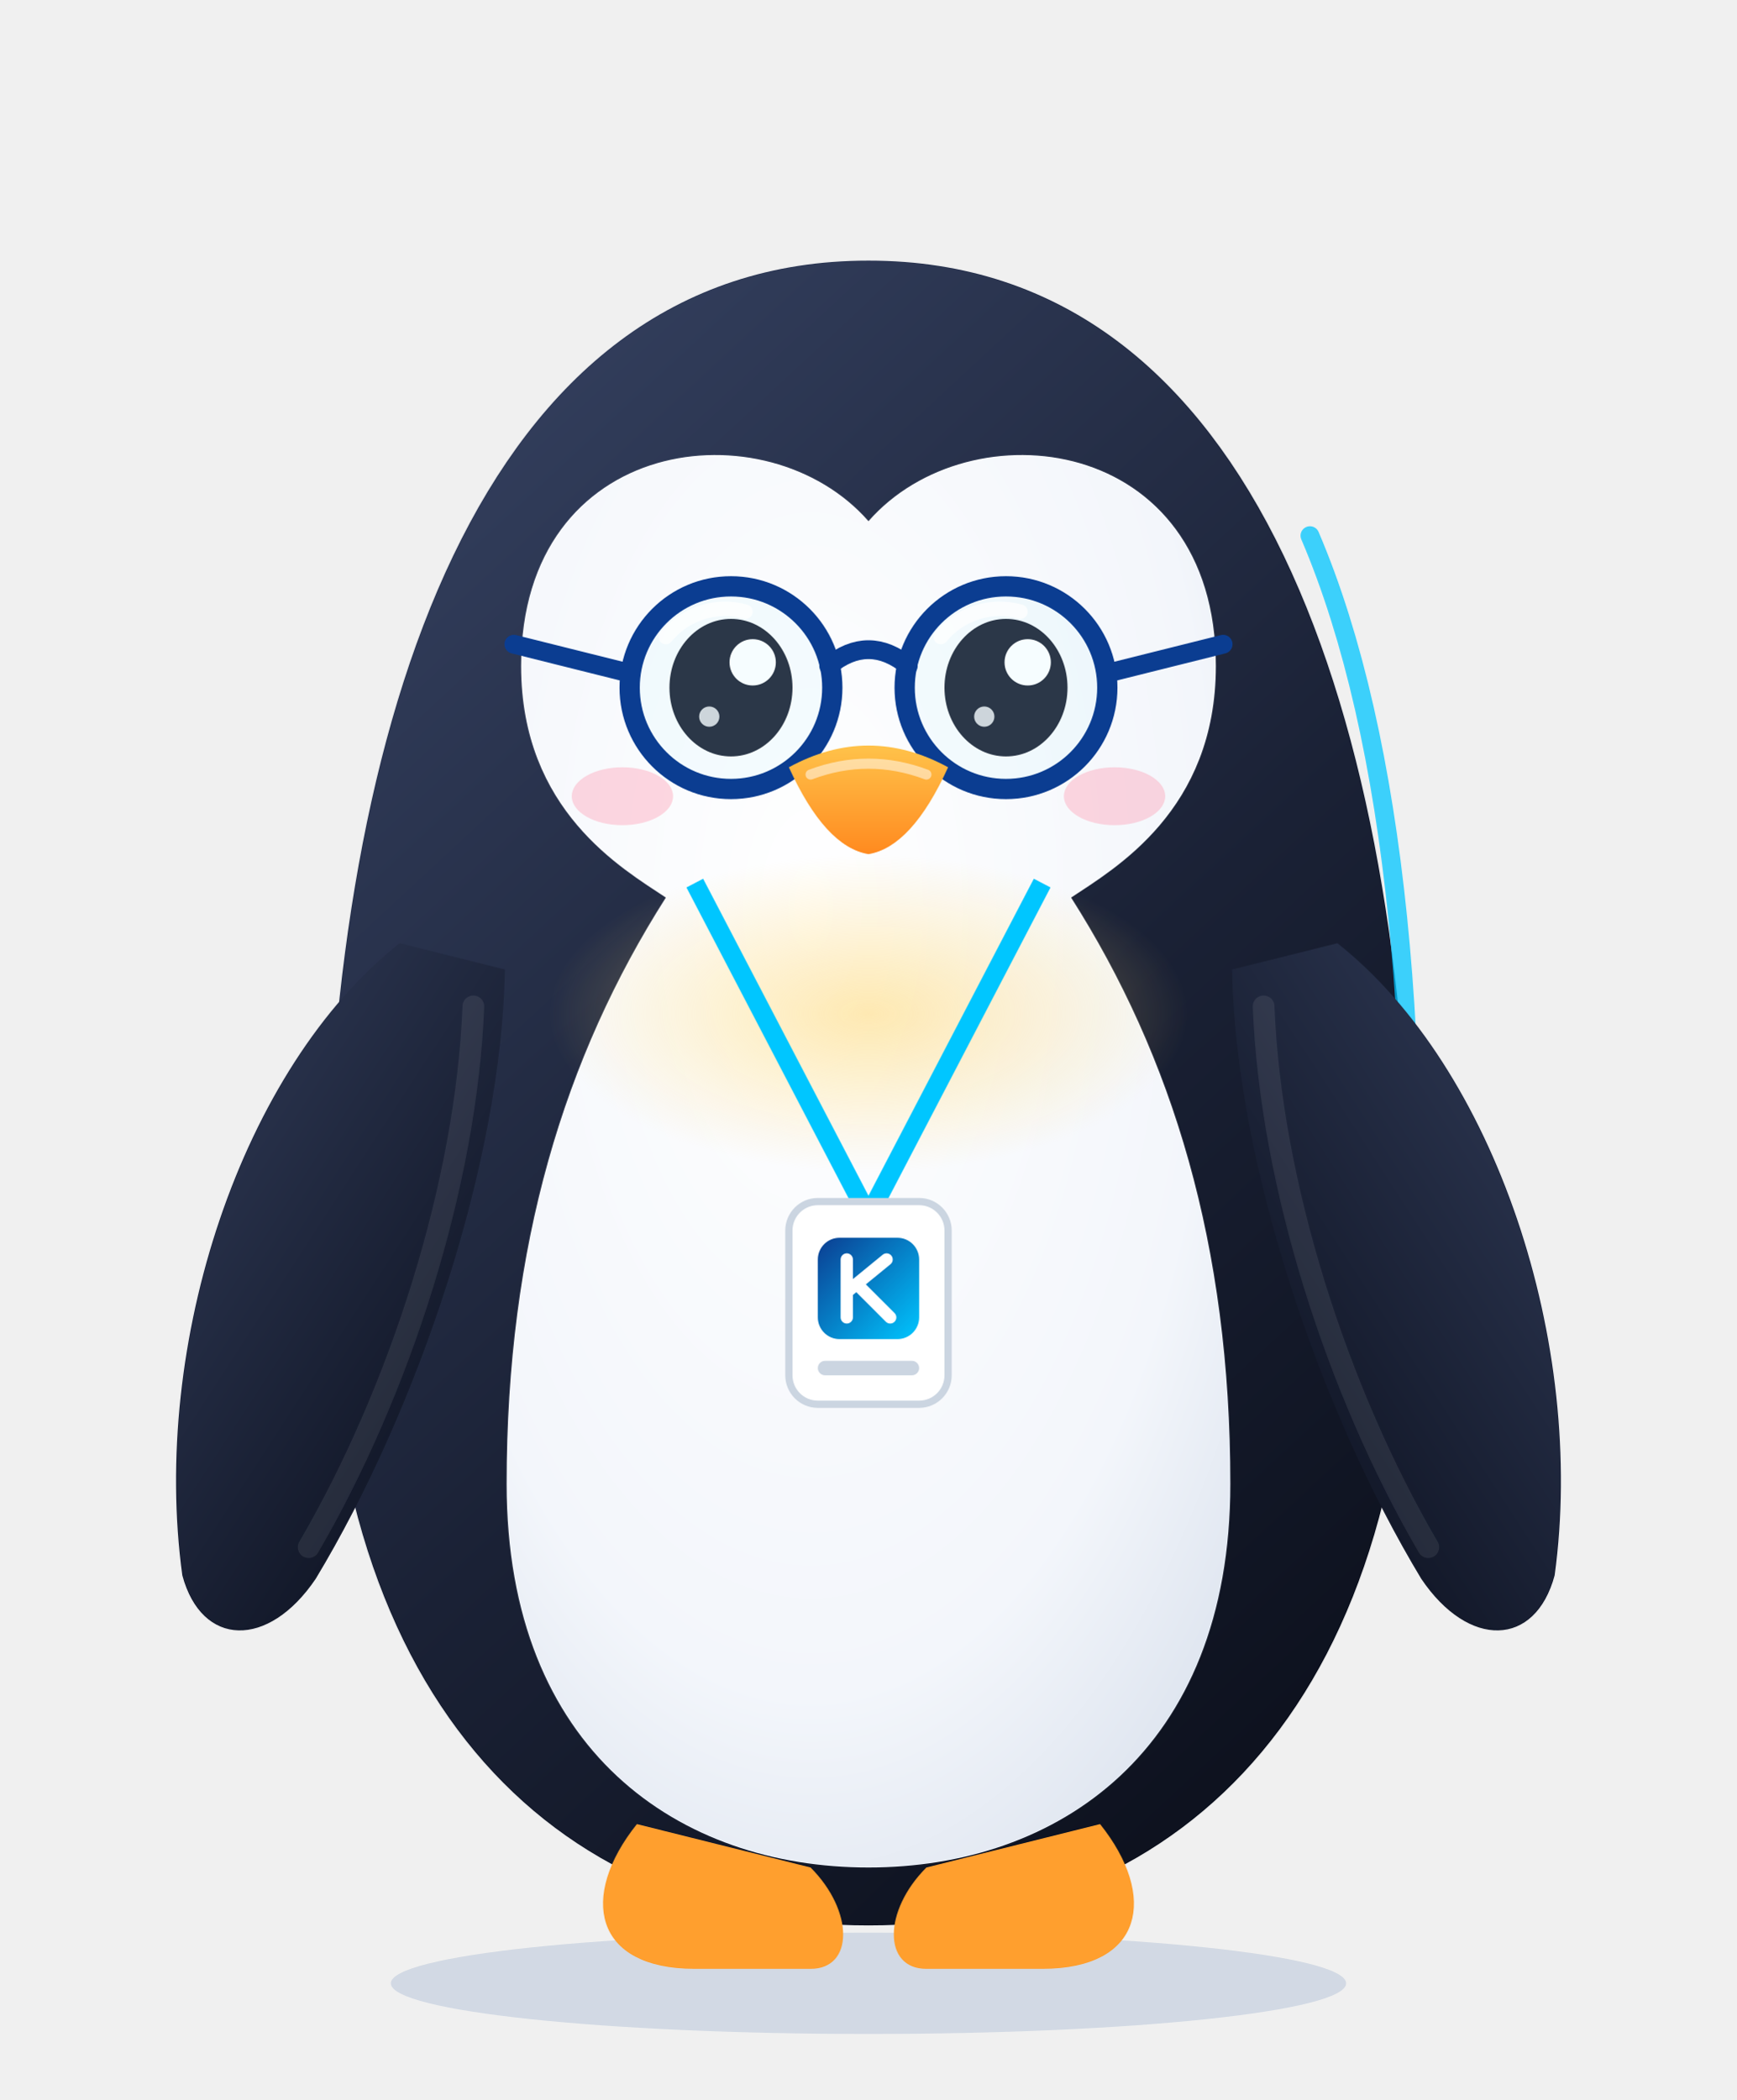
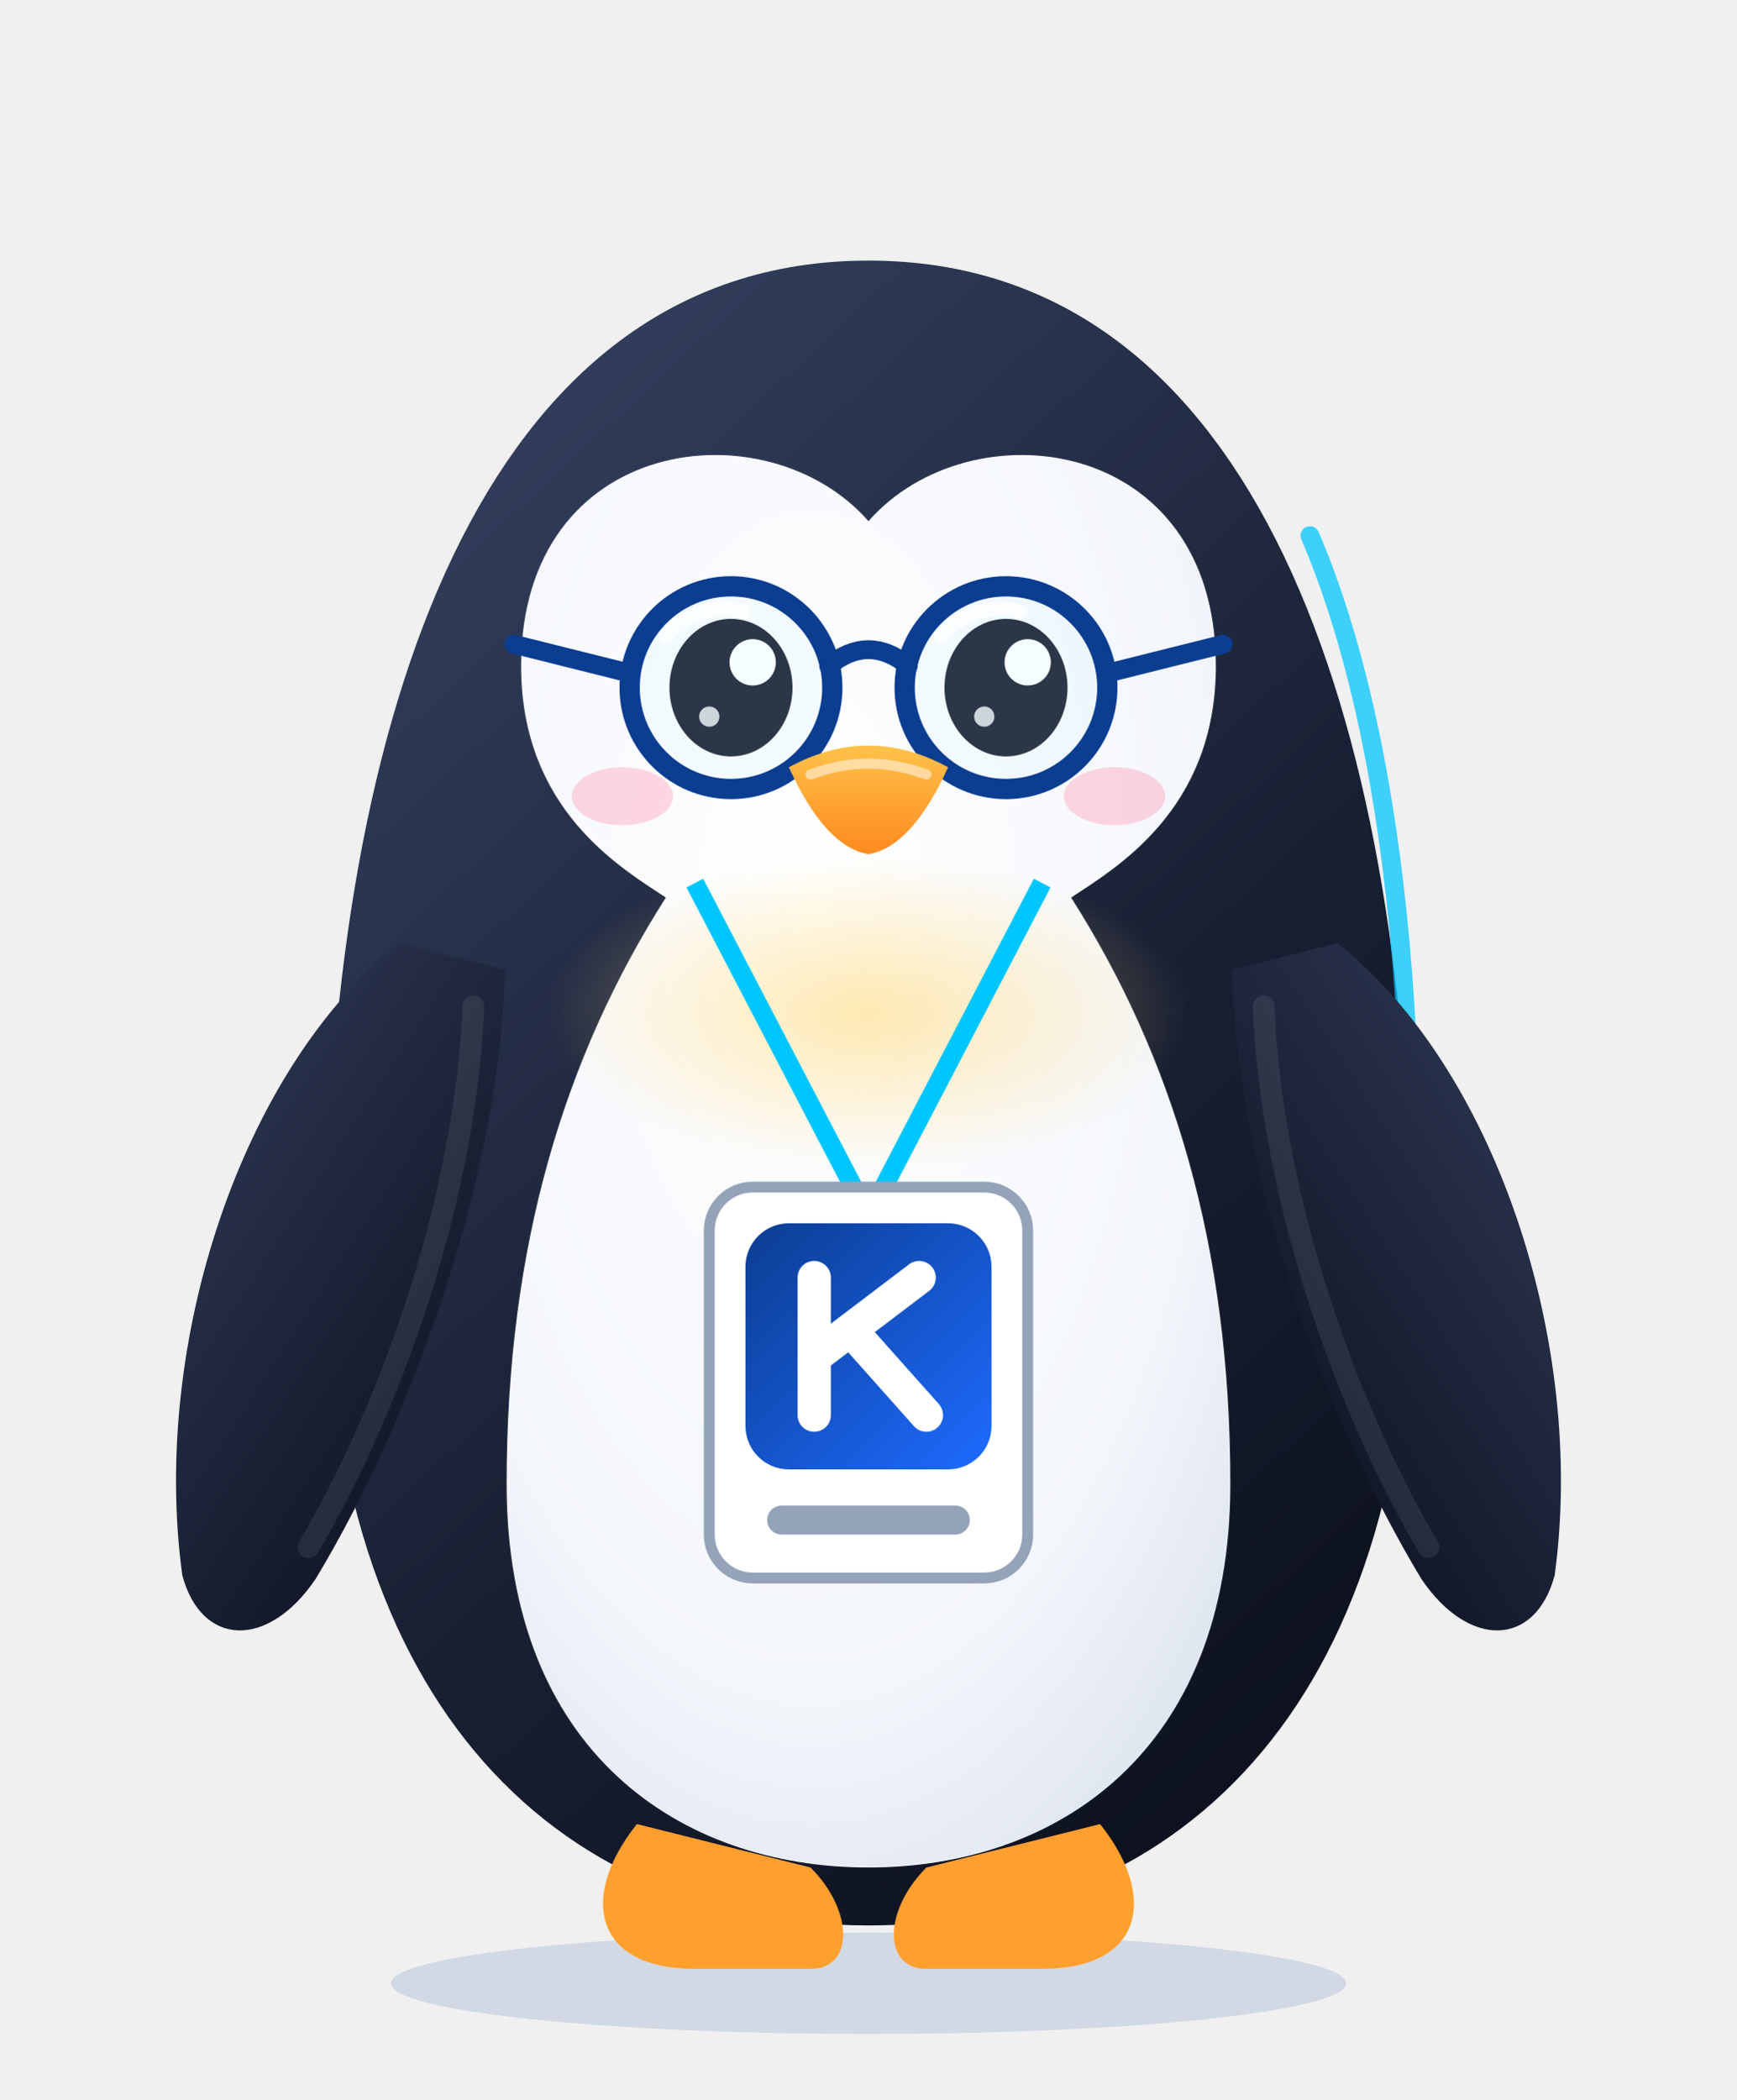
<svg xmlns="http://www.w3.org/2000/svg" viewBox="0 0 240 290" role="img" aria-label="Krewoxa penguin mascot — standing">
  <defs>
    <linearGradient id="kp-body" x1="0.2" y1="0" x2="0.8" y2="1">
      <stop offset="0" stop-color="#34405F" />
      <stop offset="0.55" stop-color="#1A2135" />
      <stop offset="1" stop-color="#0C101C" />
    </linearGradient>
    <linearGradient id="kp-fl" x1="0" y1="0" x2="1" y2="1">
      <stop offset="0" stop-color="#2C3651" />
      <stop offset="1" stop-color="#0E1322" />
    </linearGradient>
    <radialGradient id="kp-belly" cx="0.42" cy="0.32" r="0.8">
      <stop offset="0" stop-color="#FFFFFF" />
      <stop offset="0.7" stop-color="#F3F6FB" />
      <stop offset="1" stop-color="#DCE3EE" />
    </radialGradient>
    <linearGradient id="kp-beak" x1="0" y1="0" x2="0" y2="1">
      <stop offset="0" stop-color="#FFC24A" />
      <stop offset="1" stop-color="#FF8A1F" />
    </linearGradient>
    <radialGradient id="kp-chest" cx="0.5" cy="0.5" r="0.5">
      <stop offset="0" stop-color="#FFD873" stop-opacity="0.55" />
      <stop offset="1" stop-color="#FFD873" stop-opacity="0" />
    </radialGradient>
    <linearGradient id="kp-brand" x1="0" y1="0" x2="1" y2="1">
      <stop offset="0" stop-color="#0B3D91" />
-       <stop offset="1" stop-color="#00C6FF" />
+       <stop offset="1" stop-color="#1E6BFF" />
    </linearGradient>
  </defs>
  <ellipse cx="120" cy="274" rx="66" ry="7" fill="#0B3D91" opacity=".13" />
  <path d="M120 36 C174 36 194 100 195 170 C196 234 164 266 120 266 C76 266 44 234 45 170 C46 100 66 36 120 36 Z" fill="url(#kp-body)" />
  <path d="M120 72 C106 56 72 60 72 92 C72 112 86 120 92 124 C78 146 70 172 70 205 C70 242 94 258 120 258 C146 258 170 242 170 205 C170 172 162 146 148 124 C154 120 168 112 168 92 C168 60 134 56 120 72 Z" fill="url(#kp-belly)" />
  <ellipse cx="120" cy="140" rx="44" ry="22" fill="url(#kp-chest)" />
  <path d="M181 74 C193 102 197 146 194 196" fill="none" stroke="#00C6FF" stroke-width="2.6" stroke-linecap="round" opacity=".75" />
  <path d="M88 252 C80 262 82 272 96 272 L112 272 C118 272 118 264 112 258 Z" fill="#FF9F2E" />
  <path d="M152 252 C160 262 158 272 144 272 L128 272 C122 272 122 264 128 258 Z" fill="#FF9F2E" />
  <path d="M96 122 L120 168 L144 122" fill="none" stroke="#00C6FF" stroke-width="2.6" stroke-linejoin="round" />
-   <rect x="109" y="166" width="22" height="28" rx="4" fill="#fff" stroke="#CBD5E1" />
-   <rect x="113" y="171" width="14" height="14" rx="3" fill="url(#kp-brand)" />
-   <path d="M117 174 V182 M117 178.5 L122.5 174 M118.5 177.5 L123 182" fill="none" stroke="#fff" stroke-width="1.7" stroke-linecap="round" />
-   <rect x="113" y="188" width="14" height="2" rx="1" fill="#CBD5E1" />
+   <rect x="98" y="164" width="44" height="54" rx="6" fill="#fff" stroke="#94A3B8" stroke-width="1.5" />
+   <rect x="103" y="169" width="34" height="34" rx="6" fill="url(#kp-brand)" />
+   <path d="M112.5 176.5 V195.5 M112.5 187.5 L127 176.5 M117.5 183.7 L128 195.5" fill="none" stroke="#fff" stroke-width="4.6" stroke-linecap="round" stroke-linejoin="round" />
+   <rect x="106" y="208" width="28" height="4" rx="2" fill="#94A3B8" />
  <ellipse cx="101" cy="95" rx="8.5" ry="9.5" fill="#141A2B" />
  <circle cx="104" cy="91.5" r="3.2" fill="#fff" />
  <circle cx="98" cy="99" r="1.4" fill="#fff" opacity=".8" />
  <ellipse cx="139" cy="95" rx="8.5" ry="9.5" fill="#141A2B" />
  <circle cx="142" cy="91.5" r="3.2" fill="#fff" />
  <circle cx="136" cy="99" r="1.4" fill="#fff" opacity=".8" />
  <path d="M87 93 L71 89" stroke="#0B3D91" stroke-width="2.6" stroke-linecap="round" />
  <path d="M153 93 L169 89" stroke="#0B3D91" stroke-width="2.6" stroke-linecap="round" />
  <path d="M114.5 92 Q120 87.5 125.5 92" fill="none" stroke="#0B3D91" stroke-width="2.6" stroke-linecap="round" />
  <circle cx="101" cy="95" r="14" fill="#BFEFFF" fill-opacity=".14" stroke="#0B3D91" stroke-width="2.8" />
  <path d="M92 88 A10.5 10.5 0 0 1 103 84.5" fill="none" stroke="#fff" stroke-opacity=".75" stroke-width="2" stroke-linecap="round" />
  <circle cx="139" cy="95" r="14" fill="#BFEFFF" fill-opacity=".14" stroke="#0B3D91" stroke-width="2.8" />
  <path d="M130 88 A10.5 10.5 0 0 1 141 84.5" fill="none" stroke="#fff" stroke-opacity=".75" stroke-width="2" stroke-linecap="round" />
  <ellipse cx="86" cy="110" rx="7" ry="4" fill="#FF8FA8" opacity=".35" />
  <ellipse cx="154" cy="110" rx="7" ry="4" fill="#FF8FA8" opacity=".35" />
  <path d="M109 106 Q120 100 131 106 Q126 117 120 118 Q114 117 109 106 Z" fill="url(#kp-beak)" />
  <path d="M112 107 Q120 104 128 107" fill="none" stroke="#fff" stroke-opacity=".5" stroke-width="1.4" stroke-linecap="round" />
  <g transform="translate(62 132) rotate(14) scale(1 1.0)">
    <path d="M-7 0 C-24 22,-27 62,-15 92 C-10 101,-1 99,3 88 C11 62,14 26,8 0 Z" fill="url(#kp-fl)" />
    <path d="M5 6 C10 30,8 60,1 84" fill="none" stroke="#fff" stroke-opacity=".08" stroke-width="3" stroke-linecap="round" />
  </g>
  <g transform="translate(178 132) rotate(-14) scale(-1,1) scale(1 1.0)">
    <path d="M-7 0 C-24 22,-27 62,-15 92 C-10 101,-1 99,3 88 C11 62,14 26,8 0 Z" fill="url(#kp-fl)" />
    <path d="M5 6 C10 30,8 60,1 84" fill="none" stroke="#fff" stroke-opacity=".08" stroke-width="3" stroke-linecap="round" />
  </g>
</svg>
